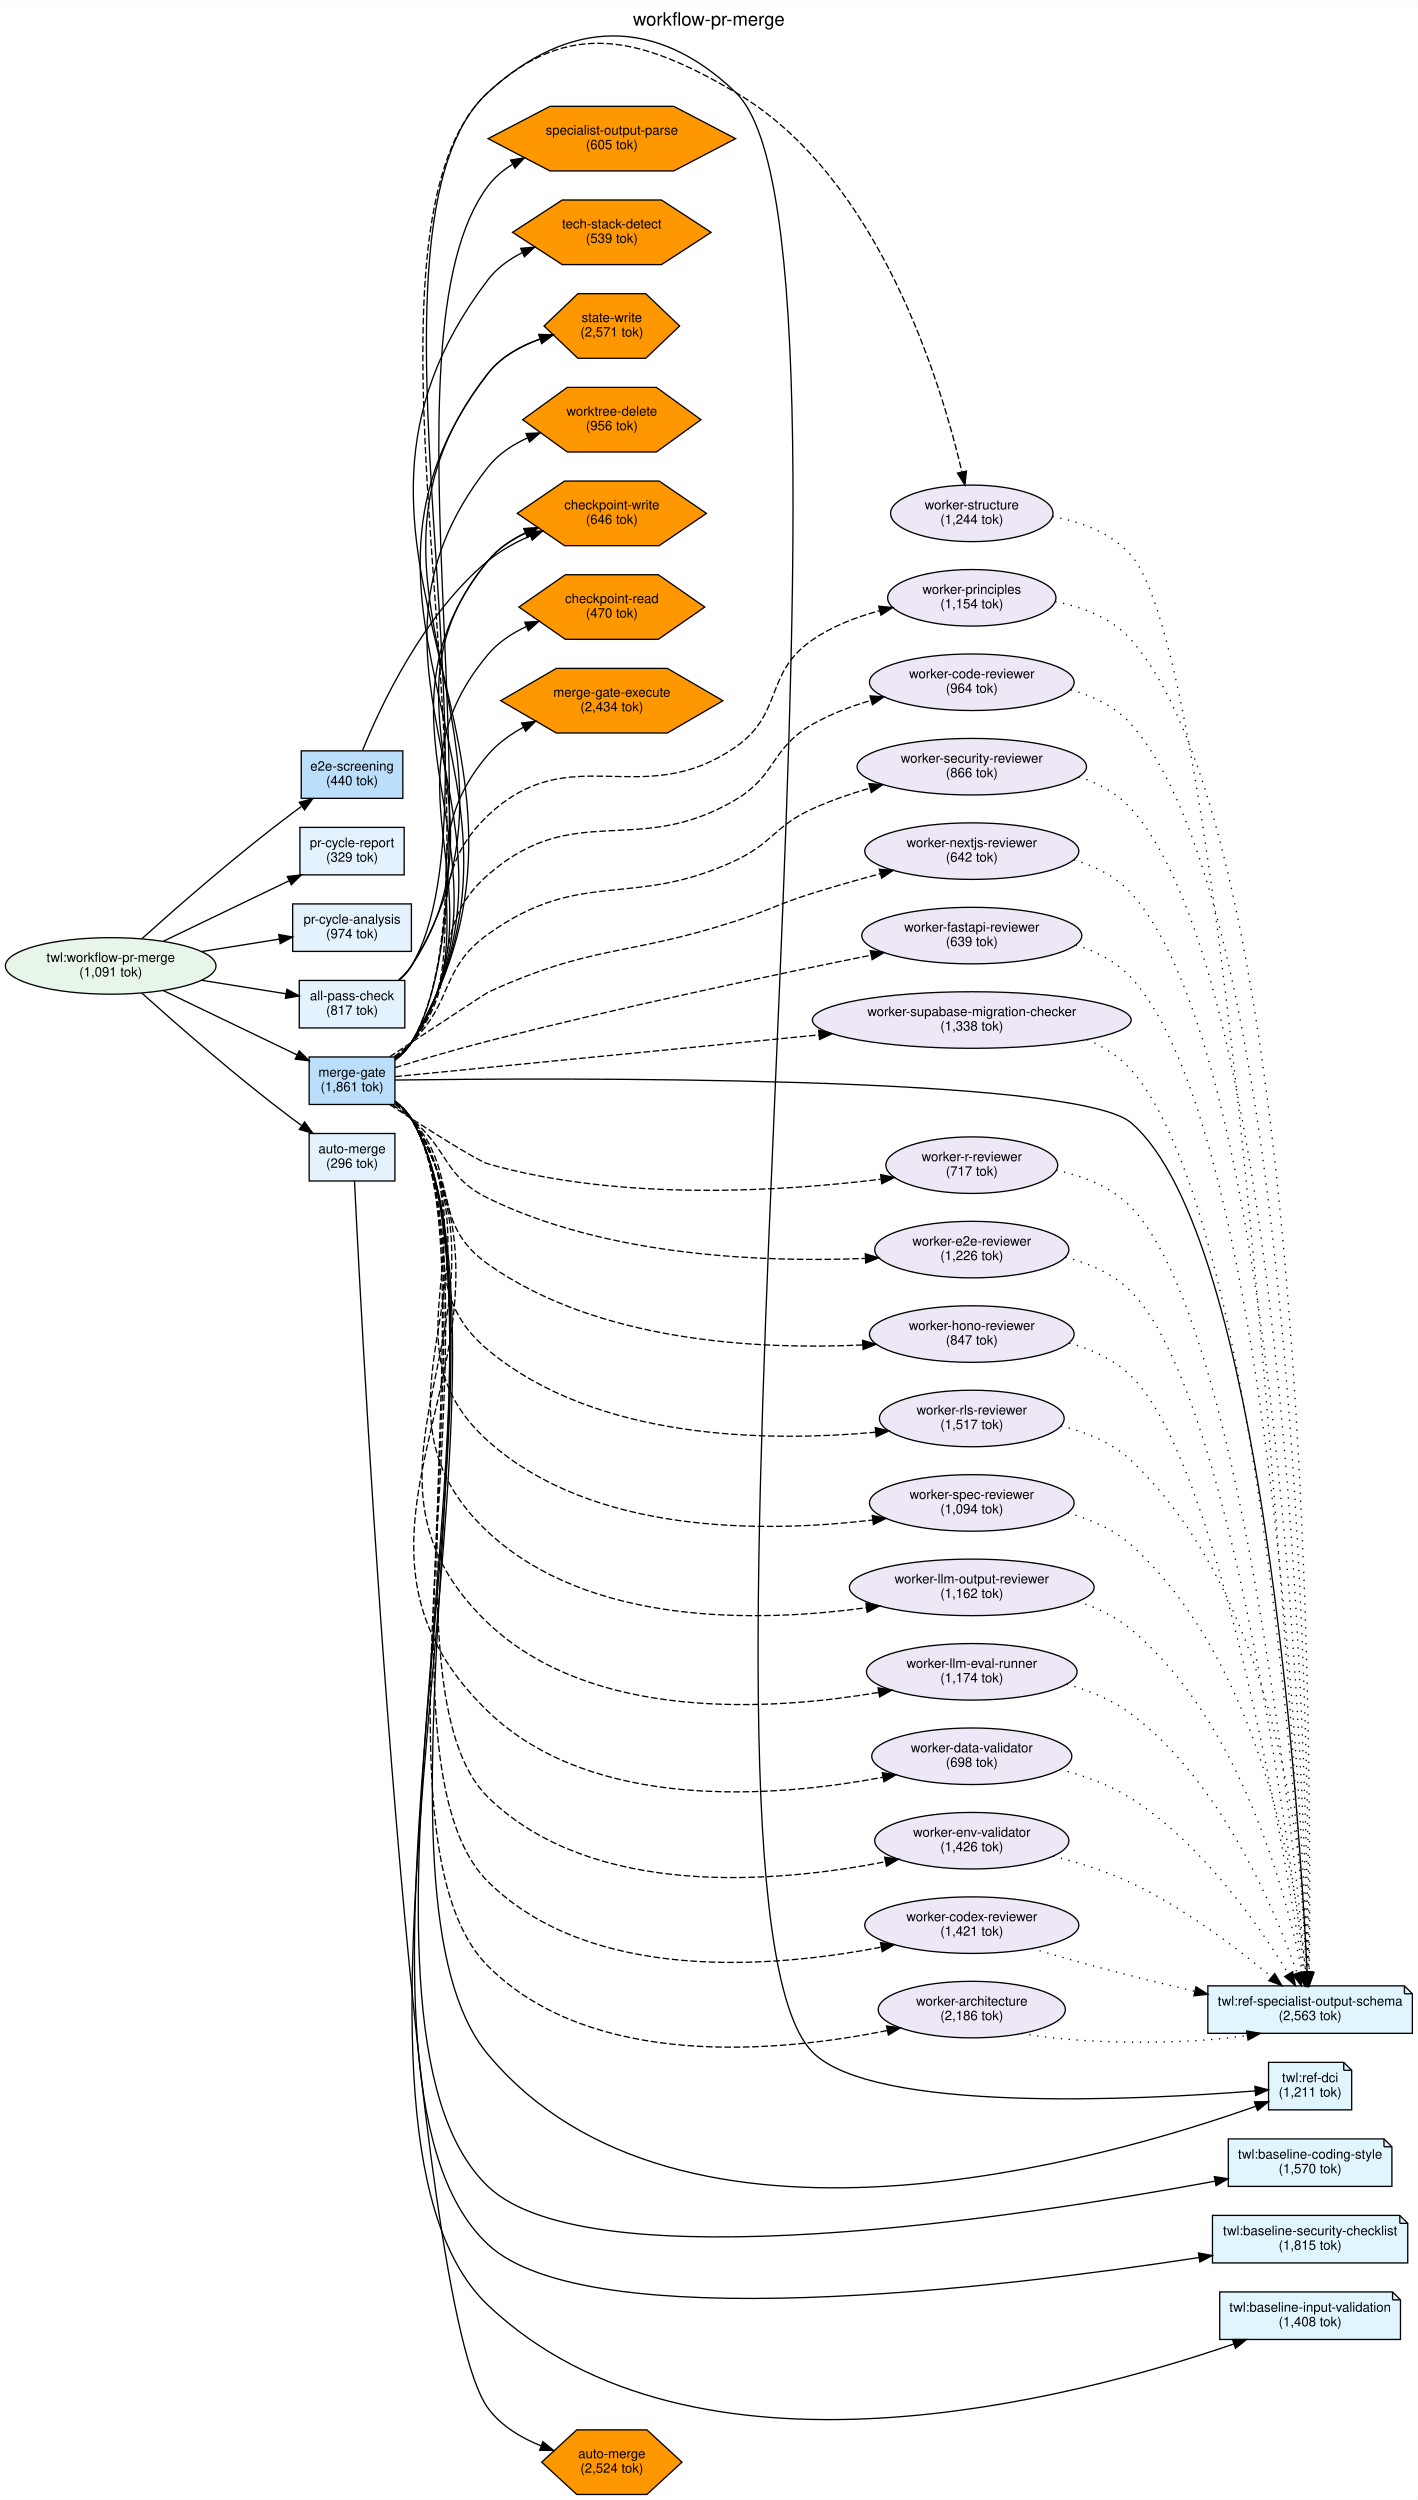
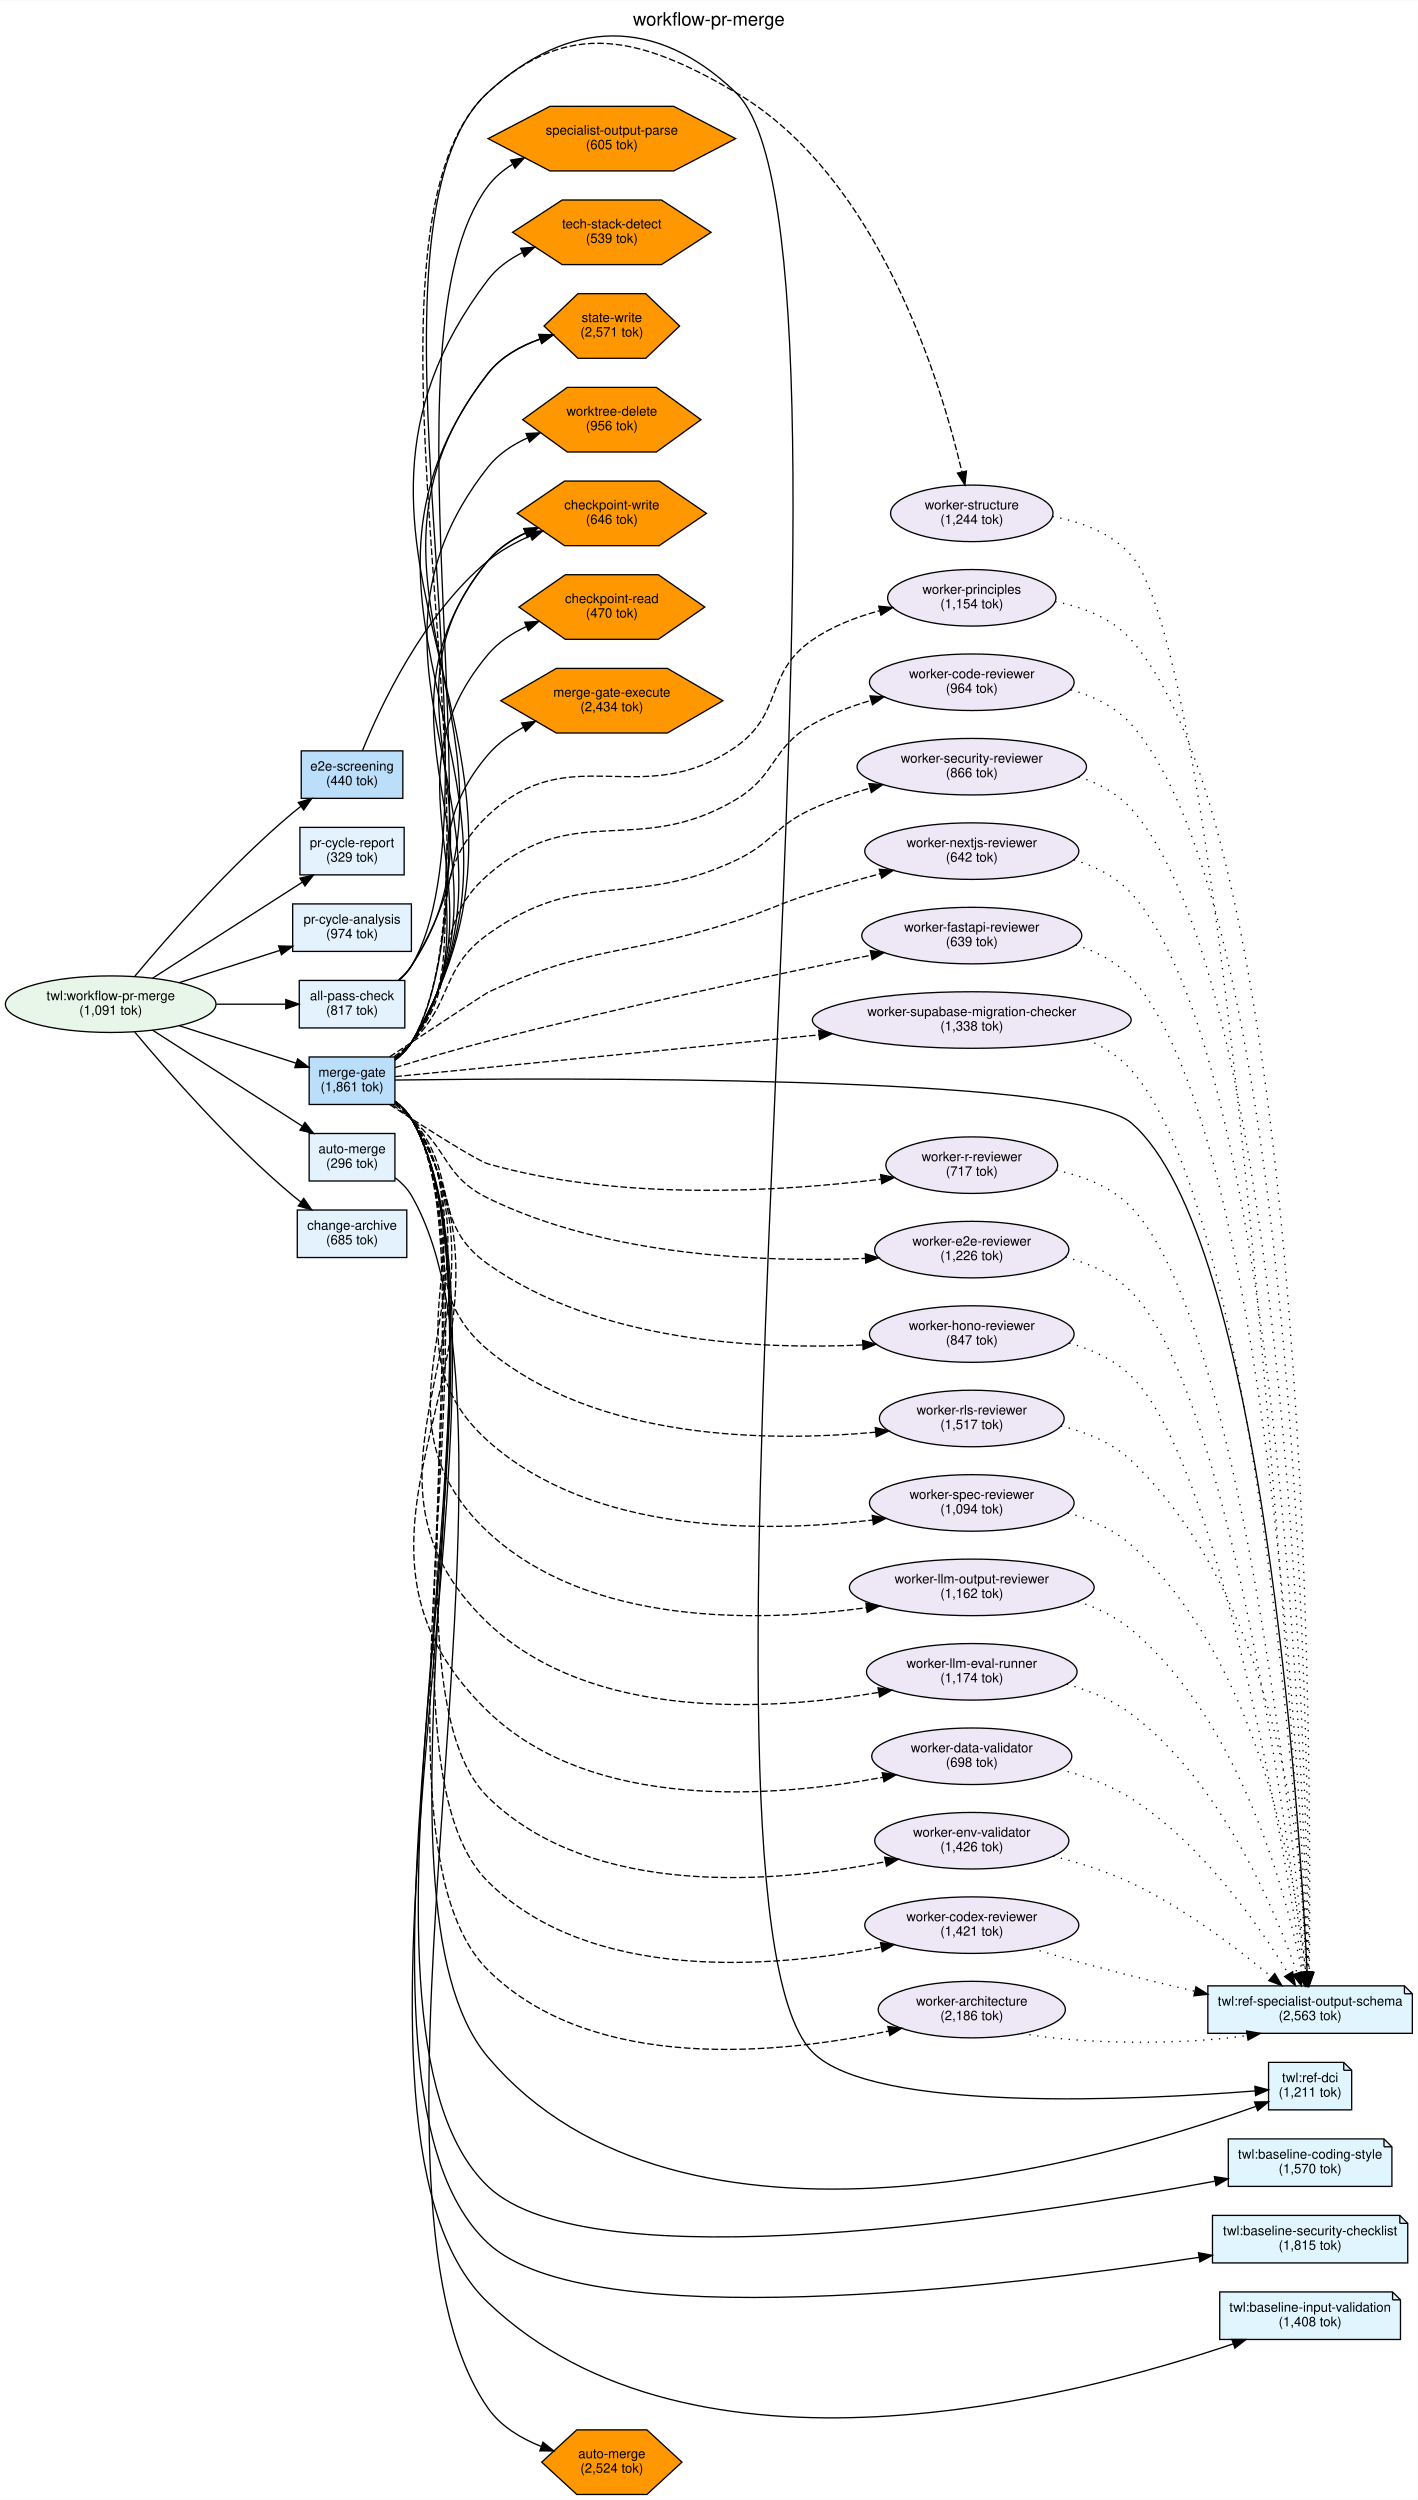
<svg xmlns="http://www.w3.org/2000/svg" width="1074pt" height="1894pt" viewBox="0.00 0.00 1074.43 1894.38">
  <g id="graph0" class="graph" transform="scale(1 1) rotate(0) translate(4 1890.38)">
    <polygon fill="white" stroke="transparent" points="-4,4 -4,-1890.38 1070.43,-1890.38 1070.43,4 -4,4" />
    <text text-anchor="middle" x="533.22" y="-1871.18" font-family="Helvetica,sans-Serif" font-size="14.00">workflow-pr-merge</text>
    <g id="node1" class="node">
-       <ellipse fill="#e8f5e9" stroke="black" cx="79.9" cy="-1158.49" rx="79.81" ry="21.43" />
-       <text text-anchor="middle" x="79.9" y="-1161.49" font-family="Helvetica,sans-Serif" font-size="10.00">twl:workflow-pr-merge</text>
-       <text text-anchor="middle" x="79.9" y="-1150.49" font-family="Helvetica,sans-Serif" font-size="10.00">(1,091 tok)</text>
+       <ellipse fill="#e8f5e9" stroke="black" cx="79.9" cy="-1129.49" rx="79.81" ry="21.43" />
+       <text text-anchor="middle" x="79.9" y="-1132.49" font-family="Helvetica,sans-Serif" font-size="10.00">twl:workflow-pr-merge</text>
+       <text text-anchor="middle" x="79.9" y="-1121.49" font-family="Helvetica,sans-Serif" font-size="10.00">(1,091 tok)</text>
    </g>
    <g id="node7" class="node">
+       <polygon fill="#e3f2fd" stroke="black" points="304.31,-973.49 221.31,-973.49 221.31,-937.49 304.31,-937.49 304.31,-973.49" />
+       <text text-anchor="middle" x="262.81" y="-958.49" font-family="Helvetica,sans-Serif" font-size="10.00">change-archive</text>
+       <text text-anchor="middle" x="262.81" y="-947.49" font-family="Helvetica,sans-Serif" font-size="10.00">(685 tok)</text>
+     </g>
+     <g id="edge7" class="edge">
+       <path fill="none" stroke="black" d="M98.14,-1108.35C122.86,-1078.74 170.61,-1024.12 217.81,-984.49 219.77,-982.85 221.83,-981.21 223.94,-979.61" />
+       <polygon fill="black" stroke="black" points="226.19,-982.3 232.25,-973.61 222.09,-976.63 226.19,-982.3" />
+     </g>
+     <g id="node8" class="node">
      <polygon fill="#e3f2fd" stroke="black" points="302.31,-1263.49 223.31,-1263.49 223.31,-1227.49 302.31,-1227.49 302.31,-1263.49" />
      <text text-anchor="middle" x="262.81" y="-1248.49" font-family="Helvetica,sans-Serif" font-size="10.00">pr-cycle-report</text>
      <text text-anchor="middle" x="262.81" y="-1237.49" font-family="Helvetica,sans-Serif" font-size="10.00">(329 tok)</text>
    </g>
    <g id="edge2" class="edge">
-       <path fill="none" stroke="black" d="M119.71,-1177.16C147.63,-1190.58 185.42,-1208.76 215,-1222.99" />
-       <polygon fill="black" stroke="black" points="213.77,-1226.28 224.3,-1227.46 216.81,-1219.97 213.77,-1226.28" />
-     </g>
-     <g id="node8" class="node">
+       <path fill="none" stroke="black" d="M111.59,-1149.17C142.96,-1169.29 191.69,-1200.53 225.09,-1221.95" />
+       <polygon fill="black" stroke="black" points="223.34,-1224.99 233.65,-1227.44 227.12,-1219.1 223.34,-1224.99" />
+     </g>
+     <g id="node9" class="node">
      <polygon fill="#e3f2fd" stroke="black" points="302.81,-1147.49 222.81,-1147.49 222.81,-1111.49 302.81,-1111.49 302.81,-1147.49" />
      <text text-anchor="middle" x="262.81" y="-1132.49" font-family="Helvetica,sans-Serif" font-size="10.00">all-pass-check</text>
      <text text-anchor="middle" x="262.81" y="-1121.49" font-family="Helvetica,sans-Serif" font-size="10.00">(817 tok)</text>
    </g>
    <g id="edge4" class="edge">
-       <path fill="none" stroke="black" d="M148.78,-1147.61C170.04,-1144.21 193.07,-1140.51 212.77,-1137.36" />
-       <polygon fill="black" stroke="black" points="213.42,-1140.8 222.74,-1135.76 212.31,-1133.89 213.42,-1140.8" />
-     </g>
-     <g id="node9" class="node">
+       <path fill="none" stroke="black" d="M159.99,-1129.49C177.77,-1129.49 196.15,-1129.49 212.31,-1129.49" />
+       <polygon fill="black" stroke="black" points="212.59,-1132.99 222.59,-1129.49 212.59,-1125.99 212.59,-1132.99" />
+     </g>
+     <g id="node10" class="node">
      <polygon fill="#bbdefb" stroke="black" points="301.31,-1321.49 224.31,-1321.49 224.31,-1285.49 301.31,-1285.49 301.31,-1321.49" />
      <text text-anchor="middle" x="262.81" y="-1306.49" font-family="Helvetica,sans-Serif" font-size="10.00">e2e-screening</text>
      <text text-anchor="middle" x="262.81" y="-1295.49" font-family="Helvetica,sans-Serif" font-size="10.00">(440 tok)</text>
    </g>
    <g id="edge1" class="edge">
-       <path fill="none" stroke="black" d="M103.46,-1179.07C130.05,-1202.97 175.92,-1243.12 217.81,-1274.49 219.92,-1276.08 222.12,-1277.67 224.35,-1279.26" />
-       <polygon fill="black" stroke="black" points="222.84,-1282.47 233.06,-1285.27 226.82,-1276.71 222.84,-1282.47" />
-     </g>
-     <g id="node10" class="node">
+       <path fill="none" stroke="black" d="M98.14,-1150.64C122.86,-1180.25 170.61,-1234.87 217.81,-1274.49 219.77,-1276.14 221.83,-1277.78 223.94,-1279.38" />
+       <polygon fill="black" stroke="black" points="222.09,-1282.36 232.25,-1285.38 226.19,-1276.69 222.09,-1282.36" />
+     </g>
+     <g id="node11" class="node">
      <polygon fill="#bbdefb" stroke="black" points="295.31,-1089.49 230.31,-1089.49 230.31,-1053.49 295.31,-1053.49 295.31,-1089.49" />
      <text text-anchor="middle" x="262.81" y="-1074.49" font-family="Helvetica,sans-Serif" font-size="10.00">merge-gate</text>
      <text text-anchor="middle" x="262.81" y="-1063.49" font-family="Helvetica,sans-Serif" font-size="10.00">(1,861 tok)</text>
    </g>
    <g id="edge5" class="edge">
-       <path fill="none" stroke="black" d="M119.71,-1139.83C149.63,-1125.44 190.89,-1105.6 221.24,-1091" />
-       <polygon fill="black" stroke="black" points="222.79,-1094.14 230.28,-1086.65 219.75,-1087.83 222.79,-1094.14" />
-     </g>
-     <g id="node11" class="node">
+       <path fill="none" stroke="black" d="M131.78,-1113.18C159.76,-1104.21 194.04,-1093.22 220.38,-1084.78" />
+       <polygon fill="black" stroke="black" points="221.6,-1088.06 230.05,-1081.68 219.46,-1081.4 221.6,-1088.06" />
+     </g>
+     <g id="node12" class="node">
      <polygon fill="#e3f2fd" stroke="black" points="295.31,-1031.49 230.31,-1031.49 230.31,-995.49 295.31,-995.49 295.31,-1031.49" />
      <text text-anchor="middle" x="262.81" y="-1016.49" font-family="Helvetica,sans-Serif" font-size="10.00">auto-merge</text>
      <text text-anchor="middle" x="262.81" y="-1005.49" font-family="Helvetica,sans-Serif" font-size="10.00">(296 tok)</text>
    </g>
    <g id="edge6" class="edge">
-       <path fill="none" stroke="black" d="M103.46,-1137.92C130.05,-1114.02 175.92,-1073.87 217.81,-1042.49 219.92,-1040.91 222.12,-1039.32 224.35,-1037.73" />
-       <polygon fill="black" stroke="black" points="226.82,-1040.28 233.06,-1031.72 222.84,-1034.52 226.82,-1040.28" />
-     </g>
-     <g id="node12" class="node">
+       <path fill="none" stroke="black" d="M111.59,-1109.82C142.96,-1089.7 191.69,-1058.46 225.09,-1037.04" />
+       <polygon fill="black" stroke="black" points="227.12,-1039.89 233.65,-1031.55 223.34,-1034 227.12,-1039.89" />
+     </g>
+     <g id="node13" class="node">
      <polygon fill="#e3f2fd" stroke="black" points="307.81,-1205.49 217.81,-1205.49 217.81,-1169.49 307.81,-1169.49 307.81,-1205.49" />
      <text text-anchor="middle" x="262.81" y="-1190.49" font-family="Helvetica,sans-Serif" font-size="10.00">pr-cycle-analysis</text>
      <text text-anchor="middle" x="262.81" y="-1179.49" font-family="Helvetica,sans-Serif" font-size="10.00">(974 tok)</text>
    </g>
    <g id="edge3" class="edge">
-       <path fill="none" stroke="black" d="M148.78,-1169.38C168.24,-1172.49 189.18,-1175.85 207.69,-1178.82" />
-       <polygon fill="black" stroke="black" points="207.27,-1182.3 217.7,-1180.42 208.38,-1175.39 207.27,-1182.3" />
+       <path fill="none" stroke="black" d="M131.78,-1145.81C155.57,-1153.43 183.9,-1162.52 208.04,-1170.26" />
+       <polygon fill="black" stroke="black" points="207.17,-1173.65 217.76,-1173.37 209.31,-1166.99 207.17,-1173.65" />
    </g>
    <g id="node2" class="node">
      <polygon fill="#e1f5fe" stroke="black" points="1060.43,-385.49 911.43,-385.49 911.43,-349.49 1066.43,-349.49 1066.43,-379.49 1060.43,-385.49" />
      <polyline fill="none" stroke="black" points="1060.43,-385.49 1060.43,-379.49 " />
      <polyline fill="none" stroke="black" points="1066.43,-379.49 1060.43,-379.49 " />
      <text text-anchor="middle" x="988.93" y="-370.49" font-family="Helvetica,sans-Serif" font-size="10.00">twl:ref-specialist-output-schema</text>
      <text text-anchor="middle" x="988.93" y="-359.49" font-family="Helvetica,sans-Serif" font-size="10.00">(2,563 tok)</text>
    </g>
    <g id="node3" class="node">
      <polygon fill="#e1f5fe" stroke="black" points="1014.43,-327.49 957.43,-327.49 957.43,-291.49 1020.43,-291.49 1020.43,-321.49 1014.43,-327.49" />
      <polyline fill="none" stroke="black" points="1014.43,-327.49 1014.43,-321.49 " />
      <polyline fill="none" stroke="black" points="1020.43,-321.49 1014.43,-321.49 " />
      <text text-anchor="middle" x="988.93" y="-312.49" font-family="Helvetica,sans-Serif" font-size="10.00">twl:ref-dci</text>
      <text text-anchor="middle" x="988.93" y="-301.49" font-family="Helvetica,sans-Serif" font-size="10.00">(1,211 tok)</text>
    </g>
    <g id="node4" class="node">
      <polygon fill="#e1f5fe" stroke="black" points="1044.93,-269.49 926.93,-269.49 926.93,-233.49 1050.93,-233.49 1050.93,-263.49 1044.93,-269.49" />
      <polyline fill="none" stroke="black" points="1044.93,-269.49 1044.93,-263.49 " />
      <polyline fill="none" stroke="black" points="1050.93,-263.49 1044.93,-263.49 " />
      <text text-anchor="middle" x="988.93" y="-254.49" font-family="Helvetica,sans-Serif" font-size="10.00">twl:baseline-coding-style</text>
      <text text-anchor="middle" x="988.93" y="-243.49" font-family="Helvetica,sans-Serif" font-size="10.00">(1,570 tok)</text>
    </g>
    <g id="node5" class="node">
      <polygon fill="#e1f5fe" stroke="black" points="1056.93,-211.49 914.93,-211.49 914.93,-175.49 1062.93,-175.49 1062.93,-205.49 1056.93,-211.49" />
      <polyline fill="none" stroke="black" points="1056.93,-211.49 1056.93,-205.49 " />
      <polyline fill="none" stroke="black" points="1062.93,-205.49 1056.93,-205.49 " />
      <text text-anchor="middle" x="988.93" y="-196.49" font-family="Helvetica,sans-Serif" font-size="10.00">twl:baseline-security-checklist</text>
      <text text-anchor="middle" x="988.93" y="-185.49" font-family="Helvetica,sans-Serif" font-size="10.00">(1,815 tok)</text>
    </g>
    <g id="node6" class="node">
      <polygon fill="#e1f5fe" stroke="black" points="1051.43,-153.49 920.43,-153.49 920.43,-117.49 1057.43,-117.49 1057.43,-147.49 1051.43,-153.49" />
      <polyline fill="none" stroke="black" points="1051.43,-153.49 1051.43,-147.49 " />
      <polyline fill="none" stroke="black" points="1057.43,-147.49 1051.43,-147.49 " />
      <text text-anchor="middle" x="988.93" y="-138.49" font-family="Helvetica,sans-Serif" font-size="10.00">twl:baseline-input-validation</text>
      <text text-anchor="middle" x="988.93" y="-127.49" font-family="Helvetica,sans-Serif" font-size="10.00">(1,408 tok)</text>
    </g>
-     <g id="edge9" class="edge">
+     <g id="edge10" class="edge">
      <path fill="none" stroke="black" d="M298.46,-1147.61C302.11,-1150.79 305.37,-1154.41 307.81,-1158.49 383.44,-1285.33 256.92,-1720.73 365.81,-1820.49 427.35,-1876.88 493.44,-1878.35 553.6,-1820.49 672.62,-1706.03 496.6,-453.99 611.6,-335.49 657.02,-288.7 859.53,-298.98 947.22,-305.85" />
      <polygon fill="black" stroke="black" points="947.08,-309.35 957.33,-306.67 947.64,-302.37 947.08,-309.35" />
    </g>
-     <g id="node31" class="node">
+     <g id="node32" class="node">
      <polygon fill="#ff9800" stroke="black" points="511.08,-1643.49 485.39,-1667.98 434.01,-1667.98 408.32,-1643.49 434.01,-1619.01 485.39,-1619.01 511.08,-1643.49" />
      <text text-anchor="middle" x="459.7" y="-1646.49" font-family="Helvetica,sans-Serif" font-size="10.00">state-write</text>
      <text text-anchor="middle" x="459.7" y="-1635.49" font-family="Helvetica,sans-Serif" font-size="10.00">(2,571 tok)</text>
    </g>
-     <g id="edge7" class="edge">
+     <g id="edge8" class="edge">
      <path fill="none" stroke="black" d="M298.3,-1147.7C301.97,-1150.87 305.29,-1154.46 307.81,-1158.49 414.39,-1329.16 241.68,-1449.13 365.81,-1607.49 375.61,-1620 390.34,-1628.17 405.2,-1633.5" />
      <polygon fill="black" stroke="black" points="404.34,-1636.9 414.93,-1636.61 406.47,-1630.23 404.34,-1636.9" />
    </g>
-     <g id="node37" class="node">
+     <g id="node38" class="node">
      <polygon fill="#ff9800" stroke="black" points="531.41,-1501.49 495.56,-1525.98 423.85,-1525.98 388,-1501.49 423.85,-1477.01 495.56,-1477.01 531.41,-1501.49" />
      <text text-anchor="middle" x="459.7" y="-1504.49" font-family="Helvetica,sans-Serif" font-size="10.00">checkpoint-write</text>
      <text text-anchor="middle" x="459.7" y="-1493.49" font-family="Helvetica,sans-Serif" font-size="10.00">(646 tok)</text>
    </g>
-     <g id="edge8" class="edge">
+     <g id="edge9" class="edge">
      <path fill="none" stroke="black" d="M298.07,-1147.85C301.79,-1150.99 305.17,-1154.53 307.81,-1158.49 384.76,-1274.08 277,-1358.75 365.81,-1465.49 373.41,-1474.64 383.63,-1481.46 394.51,-1486.56" />
      <polygon fill="black" stroke="black" points="393.19,-1489.8 403.77,-1490.45 395.9,-1483.35 393.19,-1489.8" />
    </g>
-     <g id="edge10" class="edge">
+     <g id="edge11" class="edge">
      <path fill="none" stroke="black" d="M270.72,-1321.71C284.15,-1354.81 316.82,-1425.12 365.81,-1465.49 375.19,-1473.23 386.43,-1479.43 397.79,-1484.36" />
      <polygon fill="black" stroke="black" points="396.75,-1487.71 407.33,-1488.2 399.37,-1481.22 396.75,-1487.71" />
    </g>
-     <g id="edge36" class="edge">
+     <g id="edge37" class="edge">
      <path fill="none" stroke="black" d="M295.33,-1072C411.49,-1073.55 811.1,-1076.16 853.43,-1039.49 953.08,-953.19 980.99,-512.76 986.7,-395.96" />
      <polygon fill="black" stroke="black" points="990.21,-395.84 987.18,-385.69 983.21,-395.51 990.21,-395.84" />
    </g>
-     <g id="edge37" class="edge">
-       <path fill="none" stroke="black" d="M295.45,-1055.87C300.31,-1052.13 304.73,-1047.69 307.81,-1042.49 388.38,-906.49 264.57,-454.91 365.81,-333.49 510.61,-159.84 834.16,-253.96 947.65,-294.19" />
-       <polygon fill="black" stroke="black" points="946.75,-297.58 957.35,-297.67 949.12,-291 946.75,-297.58" />
-     </g>
    <g id="edge38" class="edge">
+       <path fill="none" stroke="black" d="M295.46,-1055.87C300.31,-1052.13 304.73,-1047.69 307.81,-1042.49 388.59,-906.1 263.6,-452.68 365.81,-331.49 511.56,-158.67 834.51,-253.6 947.75,-294.1" />
+       <polygon fill="black" stroke="black" points="946.83,-297.48 957.42,-297.6 949.21,-290.9 946.83,-297.48" />
+     </g>
+     <g id="edge39" class="edge">
      <path fill="none" stroke="black" d="M295.5,-1055.89C300.35,-1052.16 304.75,-1047.71 307.81,-1042.49 398.89,-886.97 235.64,-358.17 365.81,-233.49 442.73,-159.82 770.12,-210.29 916.6,-237.4" />
      <polygon fill="black" stroke="black" points="916.35,-240.91 926.82,-239.3 917.64,-234.03 916.35,-240.91" />
    </g>
-     <g id="edge39" class="edge">
-       <path fill="none" stroke="black" d="M295.51,-1055.9C300.37,-1052.16 304.76,-1047.71 307.81,-1042.49 403.52,-878.37 226.98,-319.2 365.81,-189.49 441.51,-118.76 753.12,-156.29 904.56,-179.54" />
-       <polygon fill="black" stroke="black" points="904.32,-183.04 914.74,-181.12 905.39,-176.13 904.32,-183.04" />
-     </g>
    <g id="edge40" class="edge">
-       <path fill="none" stroke="black" d="M295.53,-1055.91C300.38,-1052.17 304.77,-1047.72 307.81,-1042.49 408.36,-869.39 220.65,-281.36 365.81,-143.49 521.18,4.07 809.33,-72.26 931.18,-114.1" />
-       <polygon fill="black" stroke="black" points="930.11,-117.43 940.71,-117.42 932.41,-110.82 930.11,-117.43" />
-     </g>
-     <g id="node13" class="node">
+       <path fill="none" stroke="black" d="M295.51,-1055.9C300.37,-1052.16 304.76,-1047.71 307.81,-1042.49 403.42,-878.57 227.14,-320.05 365.81,-190.49 441.51,-119.77 753.12,-156.73 904.56,-179.7" />
+       <polygon fill="black" stroke="black" points="904.32,-183.2 914.74,-181.26 905.38,-176.28 904.32,-183.2" />
+     </g>
+     <g id="edge41" class="edge">
+       <path fill="none" stroke="black" d="M295.53,-1055.91C300.38,-1052.17 304.77,-1047.72 307.81,-1042.49 408.15,-869.78 221.18,-283.27 365.81,-145.49 520.77,2.13 808.53,-72.77 930.69,-114.17" />
+       <polygon fill="black" stroke="black" points="929.66,-117.51 940.25,-117.45 931.93,-110.89 929.66,-117.51" />
+     </g>
+     <g id="node14" class="node">
      <ellipse fill="#ede7f6" stroke="black" cx="732.52" cy="-1501.49" rx="61.54" ry="21.43" />
      <text text-anchor="middle" x="732.52" y="-1504.49" font-family="Helvetica,sans-Serif" font-size="10.00">worker-structure</text>
      <text text-anchor="middle" x="732.52" y="-1493.49" font-family="Helvetica,sans-Serif" font-size="10.00">(1,244 tok)</text>
    </g>
-     <g id="edge18" class="edge">
+     <g id="edge19" class="edge">
      <path fill="none" stroke="black" stroke-dasharray="5,2" d="M295.46,-1087.12C300.32,-1090.85 304.73,-1095.3 307.81,-1100.49 389.54,-1238.65 247.83,-1711.64 365.81,-1820.49 427.15,-1877.09 481.63,-1862.76 553.6,-1820.49 662.08,-1756.79 709.27,-1600.25 725.02,-1533.01" />
      <polygon fill="black" stroke="black" points="728.49,-1533.54 727.28,-1523.02 721.66,-1532 728.49,-1533.54" />
    </g>
-     <g id="node14" class="node">
+     <g id="node15" class="node">
      <ellipse fill="#ede7f6" stroke="black" cx="732.52" cy="-1437.49" rx="63.78" ry="21.43" />
      <text text-anchor="middle" x="732.52" y="-1440.49" font-family="Helvetica,sans-Serif" font-size="10.00">worker-principles</text>
      <text text-anchor="middle" x="732.52" y="-1429.49" font-family="Helvetica,sans-Serif" font-size="10.00">(1,154 tok)</text>
    </g>
-     <g id="edge19" class="edge">
+     <g id="edge20" class="edge">
      <path fill="none" stroke="black" stroke-dasharray="5,2" d="M295.35,-1088.48C299.98,-1091.98 304.34,-1096 307.81,-1100.49 357.05,-1164.39 307.21,-1217.04 365.81,-1272.49 428.71,-1332.02 482.6,-1274.9 553.6,-1324.49 589.9,-1349.85 575.18,-1380.31 611.6,-1405.49 626.7,-1415.94 645.04,-1422.98 662.78,-1427.72" />
      <polygon fill="black" stroke="black" points="662.01,-1431.13 672.55,-1430.12 663.68,-1424.33 662.01,-1431.13" />
    </g>
-     <g id="node15" class="node">
+     <g id="node16" class="node">
      <ellipse fill="#ede7f6" stroke="black" cx="732.52" cy="-495.49" rx="73.58" ry="21.43" />
      <text text-anchor="middle" x="732.52" y="-498.49" font-family="Helvetica,sans-Serif" font-size="10.00">worker-env-validator</text>
      <text text-anchor="middle" x="732.52" y="-487.49" font-family="Helvetica,sans-Serif" font-size="10.00">(1,426 tok)</text>
    </g>
-     <g id="edge33" class="edge">
+     <g id="edge34" class="edge">
      <path fill="none" stroke="black" stroke-dasharray="5,2" d="M295.32,-1055.79C300.2,-1052.06 304.65,-1047.64 307.81,-1042.49 367.91,-944.51 283.62,-608.86 365.81,-528.49 445,-451.05 585.16,-463.53 667.05,-479.54" />
      <polygon fill="black" stroke="black" points="666.49,-483 676.98,-481.56 667.88,-476.14 666.49,-483" />
    </g>
-     <g id="node16" class="node">
+     <g id="node17" class="node">
      <ellipse fill="#ede7f6" stroke="black" cx="732.52" cy="-815.49" rx="70.01" ry="21.43" />
      <text text-anchor="middle" x="732.52" y="-818.49" font-family="Helvetica,sans-Serif" font-size="10.00">worker-rls-reviewer</text>
      <text text-anchor="middle" x="732.52" y="-807.49" font-family="Helvetica,sans-Serif" font-size="10.00">(1,517 tok)</text>
    </g>
-     <g id="edge28" class="edge">
+     <g id="edge29" class="edge">
      <path fill="none" stroke="black" stroke-dasharray="5,2" d="M295.37,-1054.53C299.99,-1051.02 304.36,-1047 307.81,-1042.49 357.66,-977.47 302.93,-920.03 365.81,-867.49 448.04,-798.79 578.74,-797.62 659.6,-805.1" />
      <polygon fill="black" stroke="black" points="659.39,-808.59 669.69,-806.1 660.08,-801.63 659.39,-808.59" />
    </g>
-     <g id="node17" class="node">
+     <g id="node18" class="node">
      <ellipse fill="#ede7f6" stroke="black" cx="732.52" cy="-1117.49" rx="120.83" ry="21.43" />
      <text text-anchor="middle" x="732.52" y="-1120.49" font-family="Helvetica,sans-Serif" font-size="10.00">worker-supabase-migration-checker</text>
      <text text-anchor="middle" x="732.52" y="-1109.49" font-family="Helvetica,sans-Serif" font-size="10.00">(1,338 tok)</text>
    </g>
-     <g id="edge24" class="edge">
+     <g id="edge25" class="edge">
      <path fill="none" stroke="black" stroke-dasharray="5,2" d="M295.59,-1074.62C360.42,-1081 510.74,-1095.78 616.66,-1106.2" />
      <polygon fill="black" stroke="black" points="616.48,-1109.7 626.77,-1107.19 617.16,-1102.73 616.48,-1109.7" />
    </g>
-     <g id="node18" class="node">
+     <g id="node19" class="node">
      <ellipse fill="#ede7f6" stroke="black" cx="732.52" cy="-559.49" rx="75.82" ry="21.43" />
      <text text-anchor="middle" x="732.52" y="-562.49" font-family="Helvetica,sans-Serif" font-size="10.00">worker-data-validator</text>
      <text text-anchor="middle" x="732.52" y="-551.49" font-family="Helvetica,sans-Serif" font-size="10.00">(698 tok)</text>
    </g>
-     <g id="edge32" class="edge">
+     <g id="edge33" class="edge">
      <path fill="none" stroke="black" stroke-dasharray="5,2" d="M295.7,-1055.41C300.4,-1051.76 304.7,-1047.46 307.81,-1042.49 414.39,-871.83 221.01,-733.21 365.81,-593.49 444.88,-517.2 583.19,-528.21 665.17,-543.56" />
      <polygon fill="black" stroke="black" points="664.64,-547.02 675.13,-545.5 665.98,-540.15 664.64,-547.02" />
    </g>
-     <g id="node19" class="node">
+     <g id="node20" class="node">
      <ellipse fill="#ede7f6" stroke="black" cx="732.52" cy="-943.49" rx="73.58" ry="21.43" />
      <text text-anchor="middle" x="732.52" y="-946.49" font-family="Helvetica,sans-Serif" font-size="10.00">worker-e2e-reviewer</text>
      <text text-anchor="middle" x="732.52" y="-935.49" font-family="Helvetica,sans-Serif" font-size="10.00">(1,226 tok)</text>
    </g>
-     <g id="edge26" class="edge">
+     <g id="edge27" class="edge">
      <path fill="none" stroke="black" stroke-dasharray="5,2" d="M293.33,-1053.33C298.3,-1049.92 303.3,-1046.23 307.81,-1042.49 336.35,-1018.81 332.48,-998.77 365.81,-982.49 456.54,-938.18 574.74,-933.74 651.84,-936.81" />
      <polygon fill="black" stroke="black" points="651.82,-940.31 661.97,-937.27 652.14,-933.32 651.82,-940.31" />
    </g>
-     <g id="node20" class="node">
+     <g id="node21" class="node">
      <ellipse fill="#ede7f6" stroke="black" cx="732.52" cy="-751.49" rx="77.56" ry="21.43" />
      <text text-anchor="middle" x="732.52" y="-754.49" font-family="Helvetica,sans-Serif" font-size="10.00">worker-spec-reviewer</text>
      <text text-anchor="middle" x="732.52" y="-743.49" font-family="Helvetica,sans-Serif" font-size="10.00">(1,094 tok)</text>
    </g>
-     <g id="edge29" class="edge">
+     <g id="edge30" class="edge">
      <path fill="none" stroke="black" stroke-dasharray="5,2" d="M295.71,-1054.78C300.3,-1051.24 304.55,-1047.14 307.81,-1042.49 371.73,-951.18 282.94,-873.05 365.81,-798.49 444.95,-727.29 575.61,-728.77 657.45,-738.54" />
      <polygon fill="black" stroke="black" points="657.07,-742.02 667.43,-739.8 657.95,-735.08 657.07,-742.02" />
    </g>
-     <g id="node21" class="node">
+     <g id="node22" class="node">
      <ellipse fill="#ede7f6" stroke="black" cx="732.52" cy="-431.49" rx="81.13" ry="21.43" />
      <text text-anchor="middle" x="732.52" y="-434.49" font-family="Helvetica,sans-Serif" font-size="10.00">worker-codex-reviewer</text>
      <text text-anchor="middle" x="732.52" y="-423.49" font-family="Helvetica,sans-Serif" font-size="10.00">(1,421 tok)</text>
    </g>
-     <g id="edge34" class="edge">
+     <g id="edge35" class="edge">
      <path fill="none" stroke="black" stroke-dasharray="5,2" d="M295.38,-1055.82C300.24,-1052.09 304.68,-1047.66 307.81,-1042.49 374.62,-932.04 274.07,-555.32 365.81,-464.49 443.54,-387.53 581.37,-398.92 663.81,-414.79" />
      <polygon fill="black" stroke="black" points="663.34,-418.27 673.83,-416.8 664.71,-411.4 663.34,-418.27" />
    </g>
-     <g id="node22" class="node">
+     <g id="node23" class="node">
      <ellipse fill="#ede7f6" stroke="black" cx="732.52" cy="-1373.49" rx="77.56" ry="21.43" />
      <text text-anchor="middle" x="732.52" y="-1376.49" font-family="Helvetica,sans-Serif" font-size="10.00">worker-code-reviewer</text>
      <text text-anchor="middle" x="732.52" y="-1365.49" font-family="Helvetica,sans-Serif" font-size="10.00">(964 tok)</text>
    </g>
-     <g id="edge20" class="edge">
+     <g id="edge21" class="edge">
      <path fill="none" stroke="black" stroke-dasharray="5,2" d="M295.41,-1089.13C299.92,-1092.52 304.24,-1096.33 307.81,-1100.49 348.17,-1147.62 319.1,-1186.65 365.81,-1227.49 431.47,-1284.91 478.6,-1239.97 553.6,-1284.49 584.68,-1302.94 580.21,-1323.58 611.6,-1341.49 625.19,-1349.25 640.71,-1355.18 655.98,-1359.7" />
      <polygon fill="black" stroke="black" points="655.38,-1363.16 665.95,-1362.47 657.25,-1356.42 655.38,-1363.16" />
    </g>
-     <g id="node23" class="node">
+     <g id="node24" class="node">
      <ellipse fill="#ede7f6" stroke="black" cx="732.52" cy="-1309.49" rx="86.95" ry="21.43" />
      <text text-anchor="middle" x="732.52" y="-1312.49" font-family="Helvetica,sans-Serif" font-size="10.00">worker-security-reviewer</text>
      <text text-anchor="middle" x="732.52" y="-1301.49" font-family="Helvetica,sans-Serif" font-size="10.00">(866 tok)</text>
    </g>
-     <g id="edge21" class="edge">
+     <g id="edge22" class="edge">
      <path fill="none" stroke="black" stroke-dasharray="5,2" d="M294.75,-1089.75C299.35,-1093.06 303.86,-1096.68 307.81,-1100.49 339.89,-1131.54 329.54,-1156.47 365.81,-1182.49 436.57,-1233.28 474.83,-1201.33 553.6,-1238.49 581.69,-1251.75 583.32,-1264.65 611.6,-1277.49 625.36,-1283.74 640.58,-1288.97 655.43,-1293.27" />
      <polygon fill="black" stroke="black" points="654.54,-1296.65 665.11,-1295.96 656.42,-1289.91 654.54,-1296.65" />
    </g>
-     <g id="node24" class="node">
+     <g id="node25" class="node">
      <ellipse fill="#ede7f6" stroke="black" cx="732.52" cy="-1245.49" rx="81.13" ry="21.43" />
      <text text-anchor="middle" x="732.52" y="-1248.49" font-family="Helvetica,sans-Serif" font-size="10.00">worker-nextjs-reviewer</text>
      <text text-anchor="middle" x="732.52" y="-1237.49" font-family="Helvetica,sans-Serif" font-size="10.00">(642 tok)</text>
    </g>
-     <g id="edge22" class="edge">
+     <g id="edge23" class="edge">
      <path fill="none" stroke="black" stroke-dasharray="5,2" d="M291.32,-1089.64C321.18,-1109.32 364.8,-1138.03 365.81,-1138.49 444.72,-1174.75 470.99,-1165.7 553.6,-1192.49 579.68,-1200.95 585.44,-1205.29 611.6,-1213.49 628.18,-1218.7 646.22,-1223.8 663.15,-1228.35" />
      <polygon fill="black" stroke="black" points="662.41,-1231.77 672.98,-1230.96 664.21,-1225.01 662.41,-1231.77" />
    </g>
-     <g id="node25" class="node">
+     <g id="node26" class="node">
      <ellipse fill="#ede7f6" stroke="black" cx="732.52" cy="-1181.49" rx="83.38" ry="21.43" />
      <text text-anchor="middle" x="732.52" y="-1184.49" font-family="Helvetica,sans-Serif" font-size="10.00">worker-fastapi-reviewer</text>
      <text text-anchor="middle" x="732.52" y="-1173.49" font-family="Helvetica,sans-Serif" font-size="10.00">(639 tok)</text>
    </g>
-     <g id="edge23" class="edge">
+     <g id="edge24" class="edge">
      <path fill="none" stroke="black" stroke-dasharray="5,2" d="M295.35,-1081.4C315.42,-1087.54 342.02,-1095.4 365.81,-1101.49 465.48,-1127.02 581.72,-1151.57 655.93,-1166.59" />
      <polygon fill="black" stroke="black" points="655.62,-1170.09 666.12,-1168.64 657.01,-1163.23 655.62,-1170.09" />
    </g>
-     <g id="node26" class="node">
+     <g id="node27" class="node">
      <ellipse fill="#ede7f6" stroke="black" cx="732.52" cy="-879.49" rx="77.56" ry="21.43" />
      <text text-anchor="middle" x="732.52" y="-882.49" font-family="Helvetica,sans-Serif" font-size="10.00">worker-hono-reviewer</text>
      <text text-anchor="middle" x="732.52" y="-871.49" font-family="Helvetica,sans-Serif" font-size="10.00">(847 tok)</text>
    </g>
-     <g id="edge27" class="edge">
+     <g id="edge28" class="edge">
      <path fill="none" stroke="black" stroke-dasharray="5,2" d="M295.66,-1053.34C300.03,-1050.06 304.24,-1046.43 307.81,-1042.49 344.94,-1001.56 320.66,-964.37 365.81,-932.49 449.24,-873.59 570.32,-867.45 649.97,-871.23" />
      <polygon fill="black" stroke="black" points="649.78,-874.73 659.95,-871.77 650.16,-867.74 649.78,-874.73" />
    </g>
-     <g id="node27" class="node">
+     <g id="node28" class="node">
      <ellipse fill="#ede7f6" stroke="black" cx="732.52" cy="-1007.49" rx="65.11" ry="21.43" />
      <text text-anchor="middle" x="732.52" y="-1010.49" font-family="Helvetica,sans-Serif" font-size="10.00">worker-r-reviewer</text>
      <text text-anchor="middle" x="732.52" y="-999.49" font-family="Helvetica,sans-Serif" font-size="10.00">(717 tok)</text>
    </g>
-     <g id="edge25" class="edge">
+     <g id="edge26" class="edge">
      <path fill="none" stroke="black" stroke-dasharray="5,2" d="M291.43,-1053.35C318.77,-1035.57 357.68,-1010.82 365.81,-1008.49 466.39,-979.79 588.98,-987.62 663.59,-996.84" />
      <polygon fill="black" stroke="black" points="663.42,-1000.35 673.79,-998.15 664.31,-993.41 663.42,-1000.35" />
    </g>
-     <g id="node28" class="node">
+     <g id="node29" class="node">
      <ellipse fill="#ede7f6" stroke="black" cx="732.52" cy="-367.49" rx="70.92" ry="21.43" />
      <text text-anchor="middle" x="732.52" y="-370.49" font-family="Helvetica,sans-Serif" font-size="10.00">worker-architecture</text>
      <text text-anchor="middle" x="732.52" y="-359.49" font-family="Helvetica,sans-Serif" font-size="10.00">(2,186 tok)</text>
    </g>
-     <g id="edge35" class="edge">
-       <path fill="none" stroke="black" stroke-dasharray="5,2" d="M295.42,-1055.85C300.28,-1052.11 304.71,-1047.68 307.81,-1042.49 381.34,-919.56 264.51,-501.78 365.81,-400.49 444.67,-321.63 586.55,-335.15 668.48,-351.61" />
-       <polygon fill="black" stroke="black" points="667.9,-355.07 678.4,-353.68 669.33,-348.21 667.9,-355.07" />
-     </g>
-     <g id="node29" class="node">
+     <g id="edge36" class="edge">
+       <path fill="none" stroke="black" stroke-dasharray="5,2" d="M295.42,-1055.85C300.28,-1052.12 304.71,-1047.68 307.81,-1042.49 381.66,-918.98 263.65,-498.86 365.81,-397.49 445.25,-318.67 587.87,-333.9 669.56,-351.22" />
+       <polygon fill="black" stroke="black" points="668.93,-354.67 679.45,-353.39 670.43,-347.83 668.93,-354.67" />
+     </g>
+     <g id="node30" class="node">
      <ellipse fill="#ede7f6" stroke="black" cx="732.52" cy="-687.49" rx="92.76" ry="21.43" />
      <text text-anchor="middle" x="732.52" y="-690.49" font-family="Helvetica,sans-Serif" font-size="10.00">worker-llm-output-reviewer</text>
      <text text-anchor="middle" x="732.52" y="-679.49" font-family="Helvetica,sans-Serif" font-size="10.00">(1,162 tok)</text>
    </g>
-     <g id="edge30" class="edge">
+     <g id="edge31" class="edge">
      <path fill="none" stroke="black" stroke-dasharray="5,2" d="M295.47,-1055.26C300.2,-1051.63 304.57,-1047.37 307.81,-1042.49 386.01,-924.59 262.38,-826.03 365.81,-729.49 442.16,-658.23 570.08,-660.84 652.6,-672.04" />
      <polygon fill="black" stroke="black" points="652.29,-675.53 662.68,-673.49 653.28,-668.6 652.29,-675.53" />
    </g>
-     <g id="node30" class="node">
+     <g id="node31" class="node">
      <ellipse fill="#ede7f6" stroke="black" cx="732.52" cy="-623.49" rx="79.81" ry="21.43" />
      <text text-anchor="middle" x="732.52" y="-626.49" font-family="Helvetica,sans-Serif" font-size="10.00">worker-llm-eval-runner</text>
      <text text-anchor="middle" x="732.52" y="-615.49" font-family="Helvetica,sans-Serif" font-size="10.00">(1,174 tok)</text>
    </g>
-     <g id="edge31" class="edge">
+     <g id="edge32" class="edge">
      <path fill="none" stroke="black" stroke-dasharray="5,2" d="M295.6,-1055.35C300.32,-1051.7 304.65,-1047.43 307.81,-1042.49 400.38,-897.86 241.39,-778.86 365.81,-660.49 444.37,-585.76 579.75,-593.93 661.91,-607.88" />
      <polygon fill="black" stroke="black" points="661.45,-611.35 671.91,-609.65 662.67,-604.46 661.45,-611.35" />
    </g>
-     <g id="edge13" class="edge">
+     <g id="edge14" class="edge">
      <path fill="none" stroke="black" d="M295.32,-1087.2C300.19,-1090.93 304.64,-1095.35 307.81,-1100.49 426.54,-1293.73 227.2,-1427.97 365.81,-1607.49 375.6,-1620.19 390.49,-1628.41 405.49,-1633.73" />
      <polygon fill="black" stroke="black" points="404.72,-1637.16 415.31,-1636.83 406.82,-1630.48 404.72,-1637.16" />
    </g>
-     <g id="node32" class="node">
+     <g id="node33" class="node">
      <polygon fill="#ff9800" stroke="black" points="527.24,-1572.49 493.47,-1596.98 425.93,-1596.98 392.16,-1572.49 425.93,-1548.01 493.47,-1548.01 527.24,-1572.49" />
      <text text-anchor="middle" x="459.7" y="-1575.49" font-family="Helvetica,sans-Serif" font-size="10.00">worktree-delete</text>
      <text text-anchor="middle" x="459.7" y="-1564.49" font-family="Helvetica,sans-Serif" font-size="10.00">(956 tok)</text>
    </g>
-     <g id="edge14" class="edge">
+     <g id="edge15" class="edge">
      <path fill="none" stroke="black" d="M295.68,-1087.59C300.39,-1091.24 304.7,-1095.53 307.81,-1100.49 411.67,-1266.1 244.92,-1382.87 365.81,-1536.49 373.57,-1546.36 384.4,-1553.53 395.94,-1558.73" />
      <polygon fill="black" stroke="black" points="394.71,-1562.01 405.29,-1562.5 397.32,-1555.52 394.71,-1562.01" />
    </g>
-     <g id="node33" class="node">
+     <g id="node34" class="node">
      <polygon fill="#ff9800" stroke="black" points="534.94,-1714.49 497.32,-1738.98 422.09,-1738.98 384.47,-1714.49 422.09,-1690.01 497.32,-1690.01 534.94,-1714.49" />
      <text text-anchor="middle" x="459.7" y="-1717.49" font-family="Helvetica,sans-Serif" font-size="10.00">tech-stack-detect</text>
      <text text-anchor="middle" x="459.7" y="-1706.49" font-family="Helvetica,sans-Serif" font-size="10.00">(539 tok)</text>
    </g>
-     <g id="edge12" class="edge">
+     <g id="edge13" class="edge">
      <path fill="none" stroke="black" d="M295.38,-1087.17C300.24,-1090.9 304.68,-1095.33 307.81,-1100.49 441.44,-1321.4 209.45,-1473.05 365.81,-1678.49 372.54,-1687.35 381.76,-1694.02 391.78,-1699.06" />
      <polygon fill="black" stroke="black" points="390.61,-1702.37 401.16,-1703.24 393.45,-1695.97 390.61,-1702.37" />
    </g>
-     <g id="node34" class="node">
+     <g id="node35" class="node">
      <polygon fill="#ff9800" stroke="black" points="553.5,-1785.49 506.6,-1809.98 412.81,-1809.98 365.91,-1785.49 412.81,-1761.01 506.6,-1761.01 553.5,-1785.49" />
      <text text-anchor="middle" x="459.7" y="-1788.49" font-family="Helvetica,sans-Serif" font-size="10.00">specialist-output-parse</text>
      <text text-anchor="middle" x="459.7" y="-1777.49" font-family="Helvetica,sans-Serif" font-size="10.00">(605 tok)</text>
    </g>
-     <g id="edge11" class="edge">
+     <g id="edge12" class="edge">
      <path fill="none" stroke="black" d="M295.42,-1087.14C300.28,-1090.87 304.71,-1095.31 307.81,-1100.49 382.08,-1224.79 278.74,-1633.8 365.81,-1749.49 370.78,-1756.1 377.13,-1761.5 384.18,-1765.9" />
      <polygon fill="black" stroke="black" points="382.98,-1769.23 393.43,-1770.97 386.34,-1763.1 382.98,-1769.23" />
    </g>
-     <g id="node35" class="node">
+     <g id="node36" class="node">
      <polygon fill="#ff9800" stroke="black" points="543.9,-1359.49 501.8,-1383.98 417.6,-1383.98 375.5,-1359.49 417.6,-1335.01 501.8,-1335.01 543.9,-1359.49" />
      <text text-anchor="middle" x="459.7" y="-1362.49" font-family="Helvetica,sans-Serif" font-size="10.00">merge-gate-execute</text>
      <text text-anchor="middle" x="459.7" y="-1351.49" font-family="Helvetica,sans-Serif" font-size="10.00">(2,434 tok)</text>
    </g>
-     <g id="edge17" class="edge">
+     <g id="edge18" class="edge">
      <path fill="none" stroke="black" d="M295.6,-1088.29C300.2,-1091.82 304.49,-1095.89 307.81,-1100.49 366.39,-1181.86 300.64,-1242.31 365.81,-1318.49 373.16,-1327.09 382.67,-1333.96 392.79,-1339.42" />
      <polygon fill="black" stroke="black" points="391.28,-1342.58 401.8,-1343.86 394.38,-1336.3 391.28,-1342.58" />
    </g>
-     <g id="edge15" class="edge">
+     <g id="edge16" class="edge">
      <path fill="none" stroke="black" d="M295.58,-1087.66C300.3,-1091.3 304.63,-1095.57 307.81,-1100.49 396.83,-1238.53 262.61,-1337.7 365.81,-1465.49 373.28,-1474.75 383.44,-1481.63 394.3,-1486.74" />
      <polygon fill="black" stroke="black" points="392.97,-1489.98 403.55,-1490.63 395.69,-1483.53 392.97,-1489.98" />
    </g>
-     <g id="node38" class="node">
+     <g id="node39" class="node">
      <polygon fill="#ff9800" stroke="black" points="530.14,-1430.49 494.92,-1454.98 424.48,-1454.98 389.27,-1430.49 424.48,-1406.01 494.92,-1406.01 530.14,-1430.49" />
      <text text-anchor="middle" x="459.7" y="-1433.49" font-family="Helvetica,sans-Serif" font-size="10.00">checkpoint-read</text>
      <text text-anchor="middle" x="459.7" y="-1422.49" font-family="Helvetica,sans-Serif" font-size="10.00">(470 tok)</text>
    </g>
-     <g id="edge16" class="edge">
+     <g id="edge17" class="edge">
      <path fill="none" stroke="black" d="M295.42,-1087.76C300.16,-1091.39 304.54,-1095.63 307.81,-1100.49 382.06,-1211.06 280.22,-1292.45 365.81,-1394.49 373.53,-1403.71 383.92,-1410.57 394.94,-1415.69" />
      <polygon fill="black" stroke="black" points="393.74,-1418.97 404.31,-1419.58 396.42,-1412.51 393.74,-1418.97" />
    </g>
-     <g id="node36" class="node">
+     <g id="node37" class="node">
      <polygon fill="#ff9800" stroke="black" points="512.85,-24.49 486.28,-48.98 433.13,-48.98 406.56,-24.49 433.13,-0.01 486.28,-0.01 512.85,-24.49" />
      <text text-anchor="middle" x="459.7" y="-27.49" font-family="Helvetica,sans-Serif" font-size="10.00">auto-merge</text>
      <text text-anchor="middle" x="459.7" y="-16.49" font-family="Helvetica,sans-Serif" font-size="10.00">(2,524 tok)</text>
    </g>
-     <g id="edge41" class="edge">
-       <path fill="none" stroke="black" d="M264.67,-995.43C270.76,-871 308.66,-143.67 365.81,-65.49 375.63,-52.06 390.84,-42.96 406.13,-36.82" />
-       <polygon fill="black" stroke="black" points="407.41,-40.08 415.61,-33.37 405.02,-33.5 407.41,-40.08" />
-     </g>
    <g id="edge42" class="edge">
+       <path fill="none" stroke="black" d="M295.53,-997.92C300.38,-994.18 304.78,-989.72 307.81,-984.49 410.46,-807.48 248.73,-233.32 365.81,-65.49 375.41,-51.73 390.73,-42.53 406.17,-36.4" />
+       <polygon fill="black" stroke="black" points="407.52,-39.64 415.76,-32.97 405.16,-33.05 407.52,-39.64" />
+     </g>
+     <g id="edge43" class="edge">
      <path fill="none" stroke="black" stroke-dasharray="1,5" d="M793.65,-1499.11C815.53,-1495.1 838.51,-1486.65 853.43,-1469.49 926.22,-1385.79 976.86,-561.48 986.33,-396.24" />
      <polygon fill="black" stroke="black" points="989.84,-396.1 986.91,-385.92 982.85,-395.7 989.84,-396.1" />
    </g>
-     <g id="edge43" class="edge">
+     <g id="edge44" class="edge">
      <path fill="none" stroke="black" stroke-dasharray="1,5" d="M795.77,-1434.63C816.97,-1430.46 838.95,-1422.03 853.43,-1405.49 990.11,-1249.48 989.98,-546.29 988.35,-395.87" />
      <polygon fill="black" stroke="black" points="991.85,-395.59 988.23,-385.63 984.85,-395.67 991.85,-395.59" />
    </g>
-     <g id="edge44" class="edge">
+     <g id="edge45" class="edge">
      <path fill="none" stroke="black" stroke-dasharray="1,5" d="M794.17,-483.8C813.63,-478.88 834.91,-472.22 853.43,-463.49 893.24,-444.74 933.63,-413.99 959.62,-392.36" />
      <polygon fill="black" stroke="black" points="962.14,-394.8 967.53,-385.68 957.63,-389.45 962.14,-394.8" />
    </g>
-     <g id="edge45" class="edge">
+     <g id="edge46" class="edge">
      <path fill="none" stroke="black" stroke-dasharray="1,5" d="M800.09,-809.8C819.31,-805.2 838.98,-797.22 853.43,-783.49 967.28,-675.41 984.96,-470.43 987.55,-395.68" />
      <polygon fill="black" stroke="black" points="991.05,-395.72 987.83,-385.62 984.05,-395.52 991.05,-395.72" />
    </g>
-     <g id="edge46" class="edge">
+     <g id="edge47" class="edge">
      <path fill="none" stroke="black" stroke-dasharray="1,5" d="M819.96,-1102.69C832.6,-1097.2 844.38,-1089.71 853.43,-1079.49 946.19,-974.86 979.27,-515.03 986.38,-395.81" />
      <polygon fill="black" stroke="black" points="989.88,-395.84 986.97,-385.66 982.89,-395.44 989.88,-395.84" />
    </g>
-     <g id="edge47" class="edge">
+     <g id="edge48" class="edge">
      <path fill="none" stroke="black" stroke-dasharray="1,5" d="M799.37,-549.54C817.82,-544.79 837.25,-537.78 853.43,-527.49 907.27,-493.27 950.59,-430.6 972.45,-394.69" />
      <polygon fill="black" stroke="black" points="975.67,-396.13 977.79,-385.75 969.66,-392.54 975.67,-396.13" />
    </g>
-     <g id="edge48" class="edge">
+     <g id="edge49" class="edge">
      <path fill="none" stroke="black" stroke-dasharray="1,5" d="M803.5,-937.72C821.83,-933.03 840.15,-925.03 853.43,-911.49 927.49,-836.06 972.74,-496.64 984.72,-395.82" />
      <polygon fill="black" stroke="black" points="988.21,-396.11 985.9,-385.77 981.26,-395.3 988.21,-396.11" />
    </g>
-     <g id="edge49" class="edge">
+     <g id="edge50" class="edge">
      <path fill="none" stroke="black" stroke-dasharray="1,5" d="M805.27,-743.89C822.66,-739.13 840.06,-731.54 853.43,-719.49 951.73,-630.94 978.66,-462.62 985.63,-395.83" />
      <polygon fill="black" stroke="black" points="989.14,-395.94 986.62,-385.65 982.17,-395.26 989.14,-395.94" />
    </g>
-     <g id="edge50" class="edge">
+     <g id="edge51" class="edge">
      <path fill="none" stroke="black" stroke-dasharray="1,5" d="M778.12,-413.82C812.16,-403.5 860.1,-390.97 901.57,-381.36" />
      <polygon fill="black" stroke="black" points="902.44,-384.75 911.4,-379.11 900.87,-377.93 902.44,-384.75" />
    </g>
-     <g id="edge51" class="edge">
+     <g id="edge52" class="edge">
      <path fill="none" stroke="black" stroke-dasharray="1,5" d="M807.57,-1367.77C824.82,-1362.97 841.59,-1354.9 853.43,-1341.49 981.9,-1196.09 988.27,-540.88 988.08,-395.94" />
      <polygon fill="black" stroke="black" points="991.58,-395.66 988.06,-385.67 984.58,-395.68 991.58,-395.66" />
    </g>
-     <g id="edge52" class="edge">
+     <g id="edge53" class="edge">
      <path fill="none" stroke="black" stroke-dasharray="1,5" d="M813.69,-1301.81C828.71,-1296.88 842.96,-1289.23 853.43,-1277.49 973.75,-1142.6 986.45,-534.73 987.78,-395.82" />
      <polygon fill="black" stroke="black" points="991.28,-395.62 987.86,-385.59 984.28,-395.56 991.28,-395.62" />
    </g>
-     <g id="edge53" class="edge">
+     <g id="edge54" class="edge">
      <path fill="none" stroke="black" stroke-dasharray="1,5" d="M809.87,-1238.88C826.25,-1234.02 842.03,-1226.14 853.43,-1213.49 965.57,-1089.16 984.5,-529.04 987.43,-395.94" />
      <polygon fill="black" stroke="black" points="990.93,-395.82 987.64,-385.74 983.93,-395.67 990.93,-395.82" />
    </g>
-     <g id="edge54" class="edge">
+     <g id="edge55" class="edge">
      <path fill="none" stroke="black" stroke-dasharray="1,5" d="M811.31,-1174.31C827.13,-1169.42 842.31,-1161.67 853.43,-1149.49 957.47,-1035.59 982.41,-522.42 987.03,-395.8" />
      <polygon fill="black" stroke="black" points="990.53,-395.85 987.38,-385.74 983.53,-395.61 990.53,-395.85" />
    </g>
-     <g id="edge55" class="edge">
+     <g id="edge56" class="edge">
      <path fill="none" stroke="black" stroke-dasharray="1,5" d="M806.36,-872.62C823.63,-867.84 840.71,-860.06 853.43,-847.49 919.55,-782.2 969.38,-488.68 983.73,-395.78" />
      <polygon fill="black" stroke="black" points="987.22,-396.13 985.26,-385.72 980.3,-395.08 987.22,-396.13" />
    </g>
-     <g id="edge56" class="edge">
+     <g id="edge57" class="edge">
      <path fill="none" stroke="black" stroke-dasharray="1,5" d="M796.54,-1003.6C817.18,-999.26 838.6,-990.98 853.43,-975.49 935.49,-889.83 975.7,-504.21 985.51,-395.88" />
      <polygon fill="black" stroke="black" points="989.01,-395.99 986.41,-385.72 982.04,-395.37 989.01,-395.99" />
    </g>
-     <g id="edge57" class="edge">
+     <g id="edge58" class="edge">
      <path fill="none" stroke="black" stroke-dasharray="1,5" d="M770.24,-349.48C815.33,-341.1 891.88,-340.54 941.14,-347.81" />
      <polygon fill="black" stroke="black" points="940.78,-351.3 951.22,-349.48 941.93,-344.39 940.78,-351.3" />
    </g>
-     <g id="edge58" class="edge">
+     <g id="edge59" class="edge">
      <path fill="none" stroke="black" stroke-dasharray="1,5" d="M812.81,-676.8C827.46,-672.06 841.79,-665.25 853.43,-655.49 936.66,-585.77 971.4,-453.1 983.03,-395.43" />
      <polygon fill="black" stroke="black" points="986.47,-396.05 984.93,-385.56 979.6,-394.72 986.47,-396.05" />
    </g>
-     <g id="edge59" class="edge">
+     <g id="edge60" class="edge">
      <path fill="none" stroke="black" stroke-dasharray="1,5" d="M804.53,-614.06C821.73,-609.31 839.23,-602.19 853.43,-591.49 921.79,-540.02 962.44,-442.76 979.1,-395.16" />
      <polygon fill="black" stroke="black" points="982.47,-396.11 982.38,-385.52 975.84,-393.85 982.47,-396.11" />
    </g>
  </g>
</svg>
